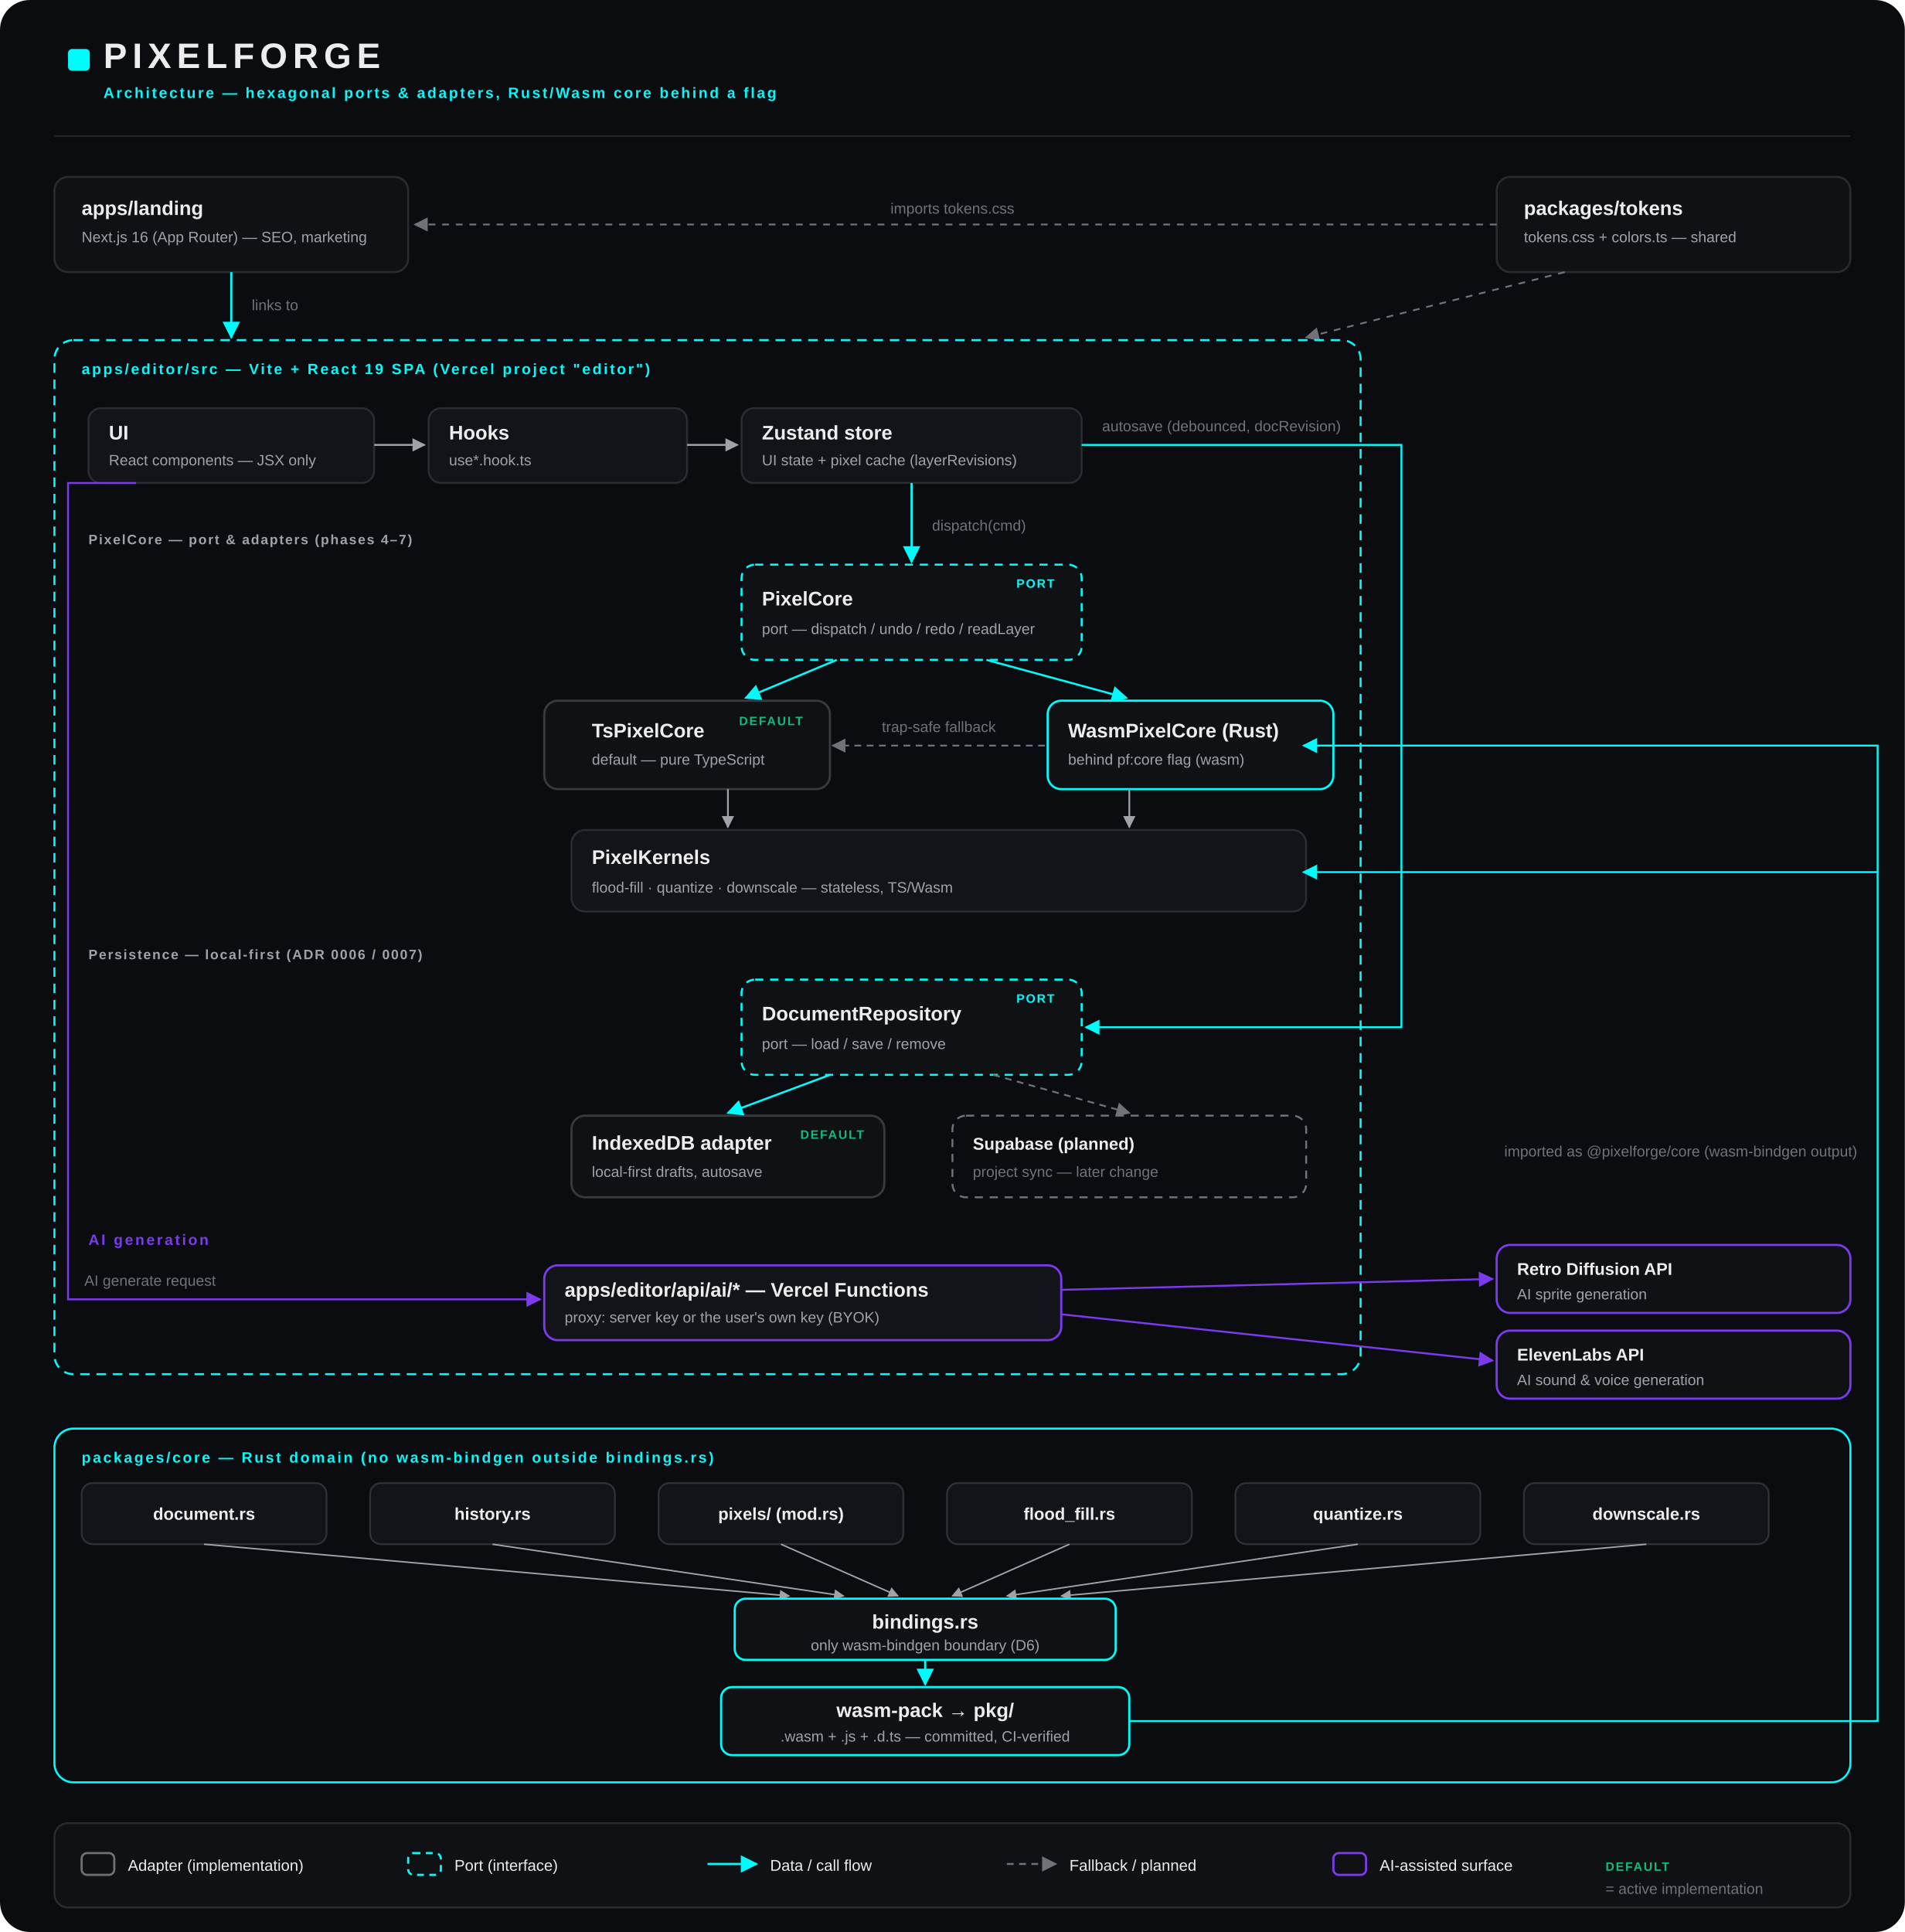
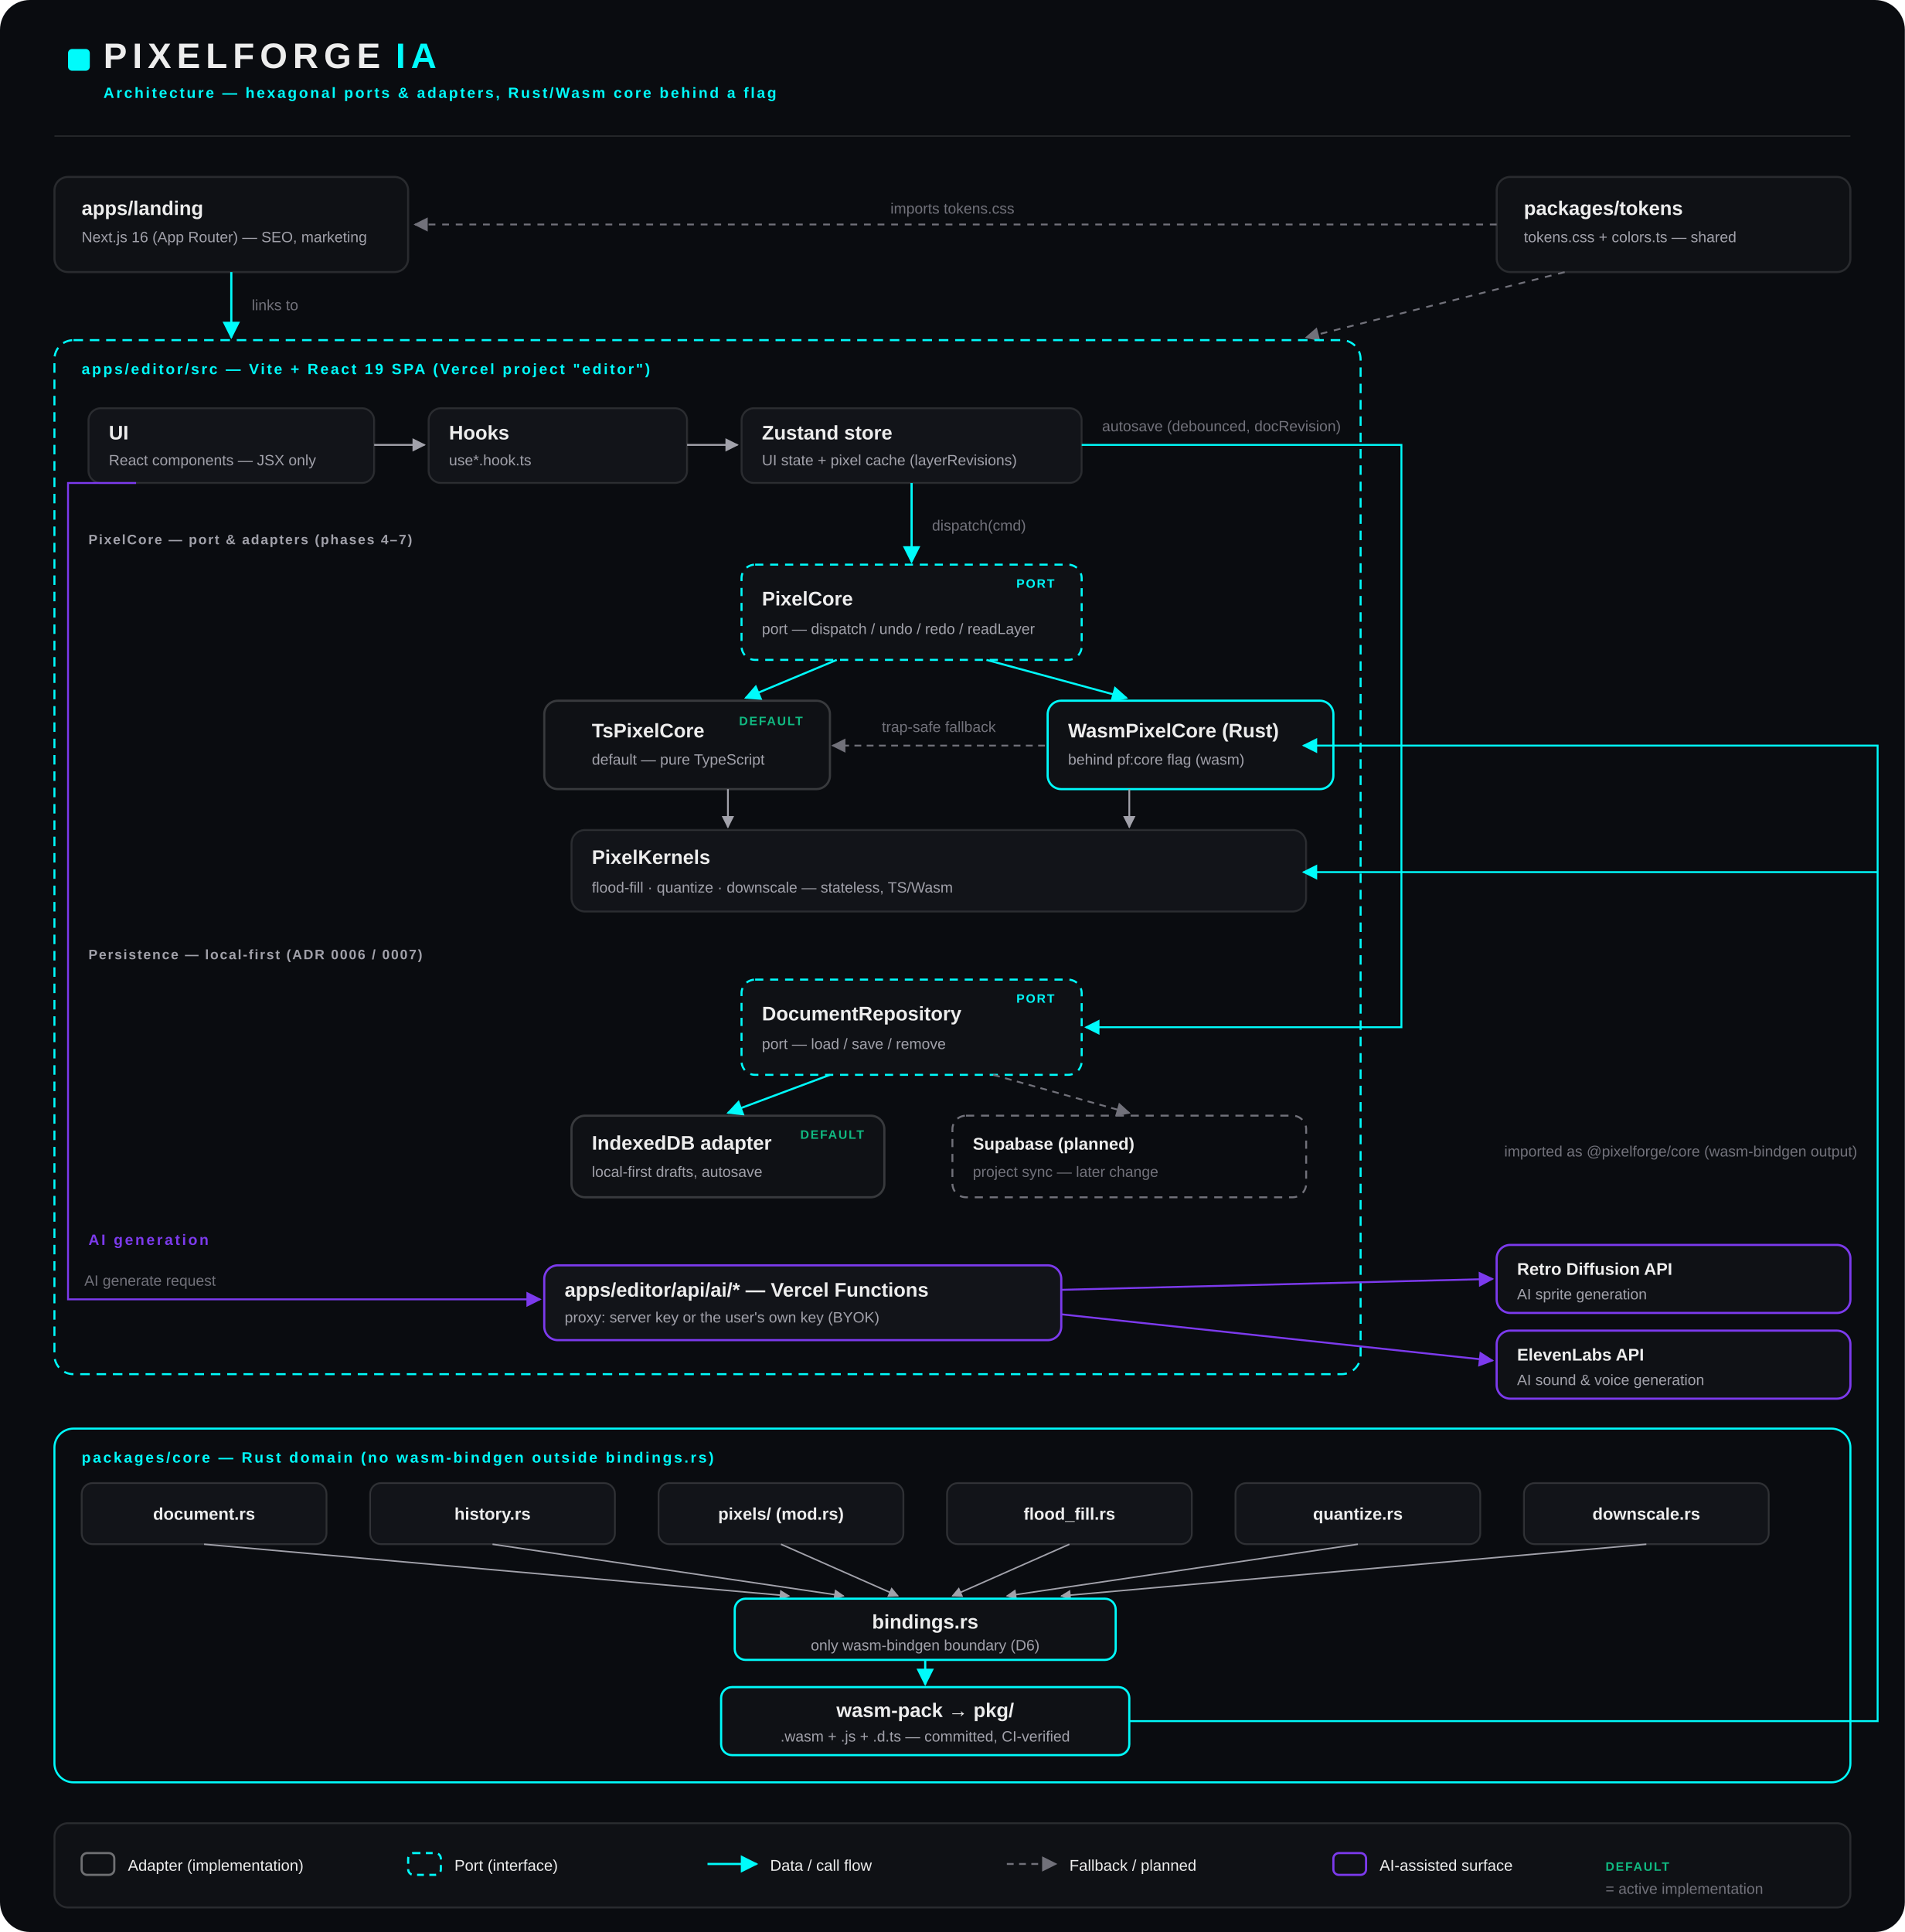
<svg xmlns="http://www.w3.org/2000/svg" width="1400" height="1420" viewBox="0 0 1400 1420">
  <defs>
    <style>
      text { font-family: 'Segoe UI', system-ui, -apple-system, 'Helvetica Neue', Arial, sans-serif; fill: #ededed; }
      .brand   { font-size: 26px; font-weight: 800; letter-spacing: 4px; }
      .tag     { font-size: 11px; font-weight: 700; letter-spacing: 1.5px; fill: #00fbfb; text-transform: uppercase; }
      .tagAi   { font-size: 11px; font-weight: 700; letter-spacing: 1.5px; fill: #7c3aed; text-transform: uppercase; }
      .tagMuted{ font-size: 10px; font-weight: 700; letter-spacing: 1px; fill: #a1a1aa; text-transform: uppercase; }
      .chip    { font-size: 9px; font-weight: 700; letter-spacing: 1px; fill: #00fbfb; }
      .chipOk  { font-size: 9px; font-weight: 700; letter-spacing: 1px; fill: #10b981; }
      .name    { font-size: 14.5px; font-weight: 700; }
      .nameSm  { font-size: 12.5px; font-weight: 700; }
      .muted   { font-size: 11px; fill: #a1a1aa; }
      .subtle  { font-size: 11px; fill: #71717a; }
      .legend  { font-size: 11.5px; fill: #ededed; }
    </style>
    <marker id="arrowAccent" viewBox="0 0 10 10" refX="9" refY="5" markerWidth="8" markerHeight="8" orient="auto-start-reverse">
      <path d="M0,0 L10,5 L0,10 Z" fill="#00fbfb" />
    </marker>
    <marker id="arrowMuted" viewBox="0 0 10 10" refX="9" refY="5" markerWidth="8" markerHeight="8" orient="auto-start-reverse">
      <path d="M0,0 L10,5 L0,10 Z" fill="#71717a" />
    </marker>
    <marker id="arrowAi" viewBox="0 0 10 10" refX="9" refY="5" markerWidth="8" markerHeight="8" orient="auto-start-reverse">
      <path d="M0,0 L10,5 L0,10 Z" fill="#7c3aed" />
    </marker>
    <marker id="arrowInk" viewBox="0 0 10 10" refX="9" refY="5" markerWidth="7" markerHeight="7" orient="auto-start-reverse">
      <path d="M0,0 L10,5 L0,10 Z" fill="#a1a1aa" />
    </marker>
  </defs>
  <rect width="1400" height="1420" rx="22" fill="#0a0c10" />
  <rect x="50" y="36" width="16" height="16" rx="3" fill="#00fbfb" />
-   <text x="76" y="50" class="brand">PIXELFORGE</text>
+   <text x="76" y="50" class="brand">PIXELFORGE <tspan fill="#00fbfb">IA</tspan>
+   </text>
  <text x="76" y="72" class="tag">Architecture — hexagonal ports &amp; adapters, Rust/Wasm core behind a flag</text>
  <line x1="40" y1="100" x2="1360" y2="100" stroke="rgba(255,255,255,0.12)" stroke-width="1" />
  <g>
    <rect x="40" y="130" width="260" height="70" rx="10" fill="#0f1115" stroke="rgba(255,255,255,0.12)" stroke-width="1.5" />
    <text x="60" y="158" class="name">apps/landing</text>
    <text x="60" y="178" class="muted">Next.js 16 (App Router) — SEO, marketing</text>
  </g>
  <g>
    <rect x="1100" y="130" width="260" height="70" rx="10" fill="#0f1115" stroke="rgba(255,255,255,0.12)" stroke-width="1.5" />
    <text x="1120" y="158" class="name">packages/tokens</text>
    <text x="1120" y="178" class="muted">tokens.css + colors.ts — shared</text>
  </g>
  <path d="M1100,165 L305,165" fill="none" stroke="#71717a" stroke-width="1.3" stroke-dasharray="5 5" marker-end="url(#arrowMuted)" />
  <text x="700" y="157" class="subtle" text-anchor="middle">imports tokens.css</text>
  <path d="M1150,200 L960,248" fill="none" stroke="#71717a" stroke-width="1.3" stroke-dasharray="5 5" marker-end="url(#arrowMuted)" />
  <path d="M170,200 L170,248" fill="none" stroke="#00fbfb" stroke-width="1.6" marker-end="url(#arrowAccent)" />
  <text x="185" y="228" class="subtle">links to</text>
  <rect x="40" y="250" width="960" height="760" rx="14" fill="none" stroke="#00fbfb" stroke-width="1.5" stroke-dasharray="7 5" />
  <text x="60" y="275" class="tag">apps/editor/src — Vite + React 19 SPA (Vercel project "editor")</text>
  <g>
    <rect x="65" y="300" width="210" height="55" rx="9" fill="#121419" stroke="rgba(255,255,255,0.12)" stroke-width="1.4" />
    <text x="80" y="323" class="name">UI</text>
    <text x="80" y="342" class="muted">React components — JSX only</text>
  </g>
  <path d="M275,327 L312,327" fill="none" stroke="#a1a1aa" stroke-width="1.4" marker-end="url(#arrowInk)" />
  <g>
    <rect x="315" y="300" width="190" height="55" rx="9" fill="#121419" stroke="rgba(255,255,255,0.12)" stroke-width="1.4" />
    <text x="330" y="323" class="name">Hooks</text>
    <text x="330" y="342" class="muted">use*.hook.ts</text>
  </g>
  <path d="M505,327 L542,327" fill="none" stroke="#a1a1aa" stroke-width="1.4" marker-end="url(#arrowInk)" />
  <g>
    <rect x="545" y="300" width="250" height="55" rx="9" fill="#121419" stroke="rgba(255,255,255,0.12)" stroke-width="1.4" />
    <text x="560" y="323" class="name">Zustand store</text>
    <text x="560" y="342" class="muted">UI state + pixel cache (layerRevisions)</text>
  </g>
  <path d="M670,355 L670,413" fill="none" stroke="#00fbfb" stroke-width="1.6" marker-end="url(#arrowAccent)" />
  <text x="685" y="390" class="subtle">dispatch(cmd)</text>
  <text x="65" y="400" class="tagMuted">PixelCore — port &amp; adapters (phases 4–7)</text>
  <rect x="545" y="415" width="250" height="70" rx="10" fill="#0f1115" stroke="#00fbfb" stroke-width="1.5" stroke-dasharray="6 5" />
  <text x="560" y="445" class="name">PixelCore</text>
  <text x="560" y="466" class="muted">port — dispatch / undo / redo / readLayer</text>
  <text x="775" y="432" class="chip" text-anchor="end">PORT</text>
  <path d="M615,485 L548,513" fill="none" stroke="#00fbfb" stroke-width="1.5" marker-end="url(#arrowAccent)" />
  <path d="M725,485 L828,513" fill="none" stroke="#00fbfb" stroke-width="1.5" marker-end="url(#arrowAccent)" />
  <rect x="400" y="515" width="210" height="65" rx="10" fill="#0f1115" stroke="rgba(255,255,255,0.18)" stroke-width="1.6" />
  <text x="435" y="542" class="name">TsPixelCore</text>
  <text x="435" y="562" class="muted">default — pure TypeScript</text>
  <text x="590" y="533" class="chipOk" text-anchor="end">DEFAULT</text>
  <rect x="770" y="515" width="210" height="65" rx="10" fill="#0f1115" stroke="#00fbfb" stroke-width="1.6" />
  <text x="785" y="542" class="name">WasmPixelCore (Rust)</text>
  <text x="785" y="562" class="muted">behind pf:core flag (wasm)</text>
  <path d="M768,548 L612,548" fill="none" stroke="#71717a" stroke-width="1.3" stroke-dasharray="5 4" marker-end="url(#arrowMuted)" />
  <text x="690" y="538" class="subtle" text-anchor="middle">trap-safe fallback</text>
  <path d="M535,580 L535,608" fill="none" stroke="#a1a1aa" stroke-width="1.3" marker-end="url(#arrowInk)" />
  <path d="M830,580 L830,608" fill="none" stroke="#a1a1aa" stroke-width="1.3" marker-end="url(#arrowInk)" />
  <rect x="420" y="610" width="540" height="60" rx="10" fill="#121419" stroke="rgba(255,255,255,0.12)" stroke-width="1.4" />
  <text x="435" y="635" class="name">PixelKernels</text>
  <text x="435" y="656" class="muted">flood-fill · quantize · downscale — stateless, TS/Wasm</text>
  <text x="65" y="705" class="tagMuted">Persistence — local-first (ADR 0006 / 0007)</text>
  <rect x="545" y="720" width="250" height="70" rx="10" fill="#0f1115" stroke="#00fbfb" stroke-width="1.5" stroke-dasharray="6 5" />
  <text x="560" y="750" class="name">DocumentRepository</text>
  <text x="560" y="771" class="muted">port — load / save / remove</text>
  <text x="775" y="737" class="chip" text-anchor="end">PORT</text>
  <path d="M795,327 L1030,327 L1030,755 L798,755" fill="none" stroke="#00fbfb" stroke-width="1.4" stroke-dasharray="2 0" marker-end="url(#arrowAccent)" />
  <text x="810" y="317" class="subtle">autosave (debounced, docRevision)</text>
  <path d="M610,790 L535,818" fill="none" stroke="#00fbfb" stroke-width="1.5" marker-end="url(#arrowAccent)" />
  <path d="M730,790 L830,818" fill="none" stroke="#71717a" stroke-width="1.3" stroke-dasharray="5 4" marker-end="url(#arrowMuted)" />
  <rect x="420" y="820" width="230" height="60" rx="10" fill="#0f1115" stroke="rgba(255,255,255,0.18)" stroke-width="1.6" />
  <text x="435" y="845" class="name">IndexedDB adapter</text>
  <text x="435" y="865" class="muted">local-first drafts, autosave</text>
  <text x="635" y="837" class="chipOk" text-anchor="end">DEFAULT</text>
  <rect x="700" y="820" width="260" height="60" rx="10" fill="none" stroke="#71717a" stroke-width="1.4" stroke-dasharray="6 5" />
  <text x="715" y="845" class="nameSm" fill="#a1a1aa">Supabase (planned)</text>
  <text x="715" y="865" class="subtle">project sync — later change</text>
  <text x="65" y="915" class="tagAi">AI generation</text>
  <rect x="400" y="930" width="380" height="55" rx="10" fill="#121419" stroke="#7c3aed" stroke-width="1.6" />
  <text x="415" y="953" class="name">apps/editor/api/ai/* — Vercel Functions</text>
  <text x="415" y="972" class="muted">proxy: server key or the user's own key (BYOK)</text>
  <path d="M100,355 L50,355 L50,955 L397,955" fill="none" stroke="#7c3aed" stroke-width="1.4" marker-end="url(#arrowAi)" />
  <text x="62" y="945" class="subtle">AI generate request</text>
  <rect x="1100" y="915" width="260" height="50" rx="10" fill="#0f1115" stroke="#7c3aed" stroke-width="1.6" />
  <text x="1115" y="937" class="nameSm">Retro Diffusion API</text>
  <text x="1115" y="955" class="muted">AI sprite generation</text>
  <rect x="1100" y="978" width="260" height="50" rx="10" fill="#0f1115" stroke="#7c3aed" stroke-width="1.6" />
  <text x="1115" y="1000" class="nameSm">ElevenLabs API</text>
  <text x="1115" y="1018" class="muted">AI sound &amp; voice generation</text>
  <path d="M780,948 L1097,940" fill="none" stroke="#7c3aed" stroke-width="1.4" marker-end="url(#arrowAi)" />
  <path d="M780,966 L1097,1000" fill="none" stroke="#7c3aed" stroke-width="1.4" marker-end="url(#arrowAi)" />
  <rect x="40" y="1050" width="1320" height="260" rx="14" fill="none" stroke="#00fbfb" stroke-width="1.5" />
  <text x="60" y="1075" class="tag">packages/core — Rust domain (no wasm-bindgen outside bindings.rs)</text>
  <g>
    <rect x="60" y="1090" width="180" height="45" rx="8" fill="#121419" stroke="rgba(255,255,255,0.14)" stroke-width="1.3" />
    <text x="150" y="1117" class="nameSm" text-anchor="middle">document.rs</text>
  </g>
  <g>
    <rect x="272" y="1090" width="180" height="45" rx="8" fill="#121419" stroke="rgba(255,255,255,0.14)" stroke-width="1.3" />
    <text x="362" y="1117" class="nameSm" text-anchor="middle">history.rs</text>
  </g>
  <g>
    <rect x="484" y="1090" width="180" height="45" rx="8" fill="#121419" stroke="rgba(255,255,255,0.14)" stroke-width="1.3" />
    <text x="574" y="1117" class="nameSm" text-anchor="middle">pixels/ (mod.rs)</text>
  </g>
  <g>
    <rect x="696" y="1090" width="180" height="45" rx="8" fill="#121419" stroke="rgba(255,255,255,0.14)" stroke-width="1.3" />
    <text x="786" y="1117" class="nameSm" text-anchor="middle">flood_fill.rs</text>
  </g>
  <g>
    <rect x="908" y="1090" width="180" height="45" rx="8" fill="#121419" stroke="rgba(255,255,255,0.14)" stroke-width="1.3" />
    <text x="998" y="1117" class="nameSm" text-anchor="middle">quantize.rs</text>
  </g>
  <g>
    <rect x="1120" y="1090" width="180" height="45" rx="8" fill="#121419" stroke="rgba(255,255,255,0.14)" stroke-width="1.3" />
    <text x="1210" y="1117" class="nameSm" text-anchor="middle">downscale.rs</text>
  </g>
  <path d="M150,1135 L580,1173" fill="none" stroke="#a1a1aa" stroke-width="1.1" marker-end="url(#arrowInk)" />
  <path d="M362,1135 L620,1173" fill="none" stroke="#a1a1aa" stroke-width="1.1" marker-end="url(#arrowInk)" />
  <path d="M574,1135 L660,1173" fill="none" stroke="#a1a1aa" stroke-width="1.1" marker-end="url(#arrowInk)" />
  <path d="M786,1135 L700,1173" fill="none" stroke="#a1a1aa" stroke-width="1.1" marker-end="url(#arrowInk)" />
  <path d="M998,1135 L740,1173" fill="none" stroke="#a1a1aa" stroke-width="1.1" marker-end="url(#arrowInk)" />
  <path d="M1210,1135 L780,1173" fill="none" stroke="#a1a1aa" stroke-width="1.1" marker-end="url(#arrowInk)" />
  <rect x="540" y="1175" width="280" height="45" rx="8" fill="#0f1115" stroke="#00fbfb" stroke-width="1.6" />
  <text x="680" y="1197" class="name" text-anchor="middle">bindings.rs</text>
  <text x="680" y="1213" class="muted" text-anchor="middle">only wasm-bindgen boundary (D6)</text>
  <path d="M680,1220 L680,1238" fill="none" stroke="#00fbfb" stroke-width="1.6" marker-end="url(#arrowAccent)" />
  <rect x="530" y="1240" width="300" height="50" rx="8" fill="#0f1115" stroke="#00fbfb" stroke-width="1.6" />
  <text x="680" y="1262" class="name" text-anchor="middle">wasm-pack → pkg/</text>
  <text x="680" y="1280" class="muted" text-anchor="middle">.wasm + .js + .d.ts — committed, CI-verified</text>
  <path d="M830,1265 L1380,1265 L1380,548 L958,548" fill="none" stroke="#00fbfb" stroke-width="1.4" stroke-dasharray="2 0" marker-end="url(#arrowAccent)" />
  <path d="M1380,641 L958,641" fill="none" stroke="#00fbfb" stroke-width="1.4" marker-end="url(#arrowAccent)" />
  <text x="1365" y="850" class="subtle" text-anchor="end">imported as @pixelforge/core (wasm-bindgen output)</text>
  <rect x="40" y="1340" width="1320" height="62" rx="10" fill="#0f1115" stroke="rgba(255,255,255,0.12)" stroke-width="1.4" />
  <rect x="60" y="1362" width="24" height="16" rx="4" fill="none" stroke="rgba(255,255,255,0.4)" stroke-width="1.6" />
  <text x="94" y="1375" class="legend">Adapter (implementation)</text>
  <rect x="300" y="1362" width="24" height="16" rx="4" fill="none" stroke="#00fbfb" stroke-width="1.6" stroke-dasharray="5 4" />
  <text x="334" y="1375" class="legend">Port (interface)</text>
  <path d="M520,1370 L556,1370" fill="none" stroke="#00fbfb" stroke-width="1.6" marker-end="url(#arrowAccent)" />
  <text x="566" y="1375" class="legend">Data / call flow</text>
  <path d="M740,1370 L776,1370" fill="none" stroke="#71717a" stroke-width="1.4" stroke-dasharray="5 4" marker-end="url(#arrowMuted)" />
  <text x="786" y="1375" class="legend">Fallback / planned</text>
  <rect x="980" y="1362" width="24" height="16" rx="4" fill="none" stroke="#7c3aed" stroke-width="1.6" />
  <text x="1014" y="1375" class="legend">AI-assisted surface</text>
  <text x="1180" y="1375" class="chipOk">DEFAULT</text>
  <text x="1180" y="1392" class="subtle">= active implementation</text>
</svg>
